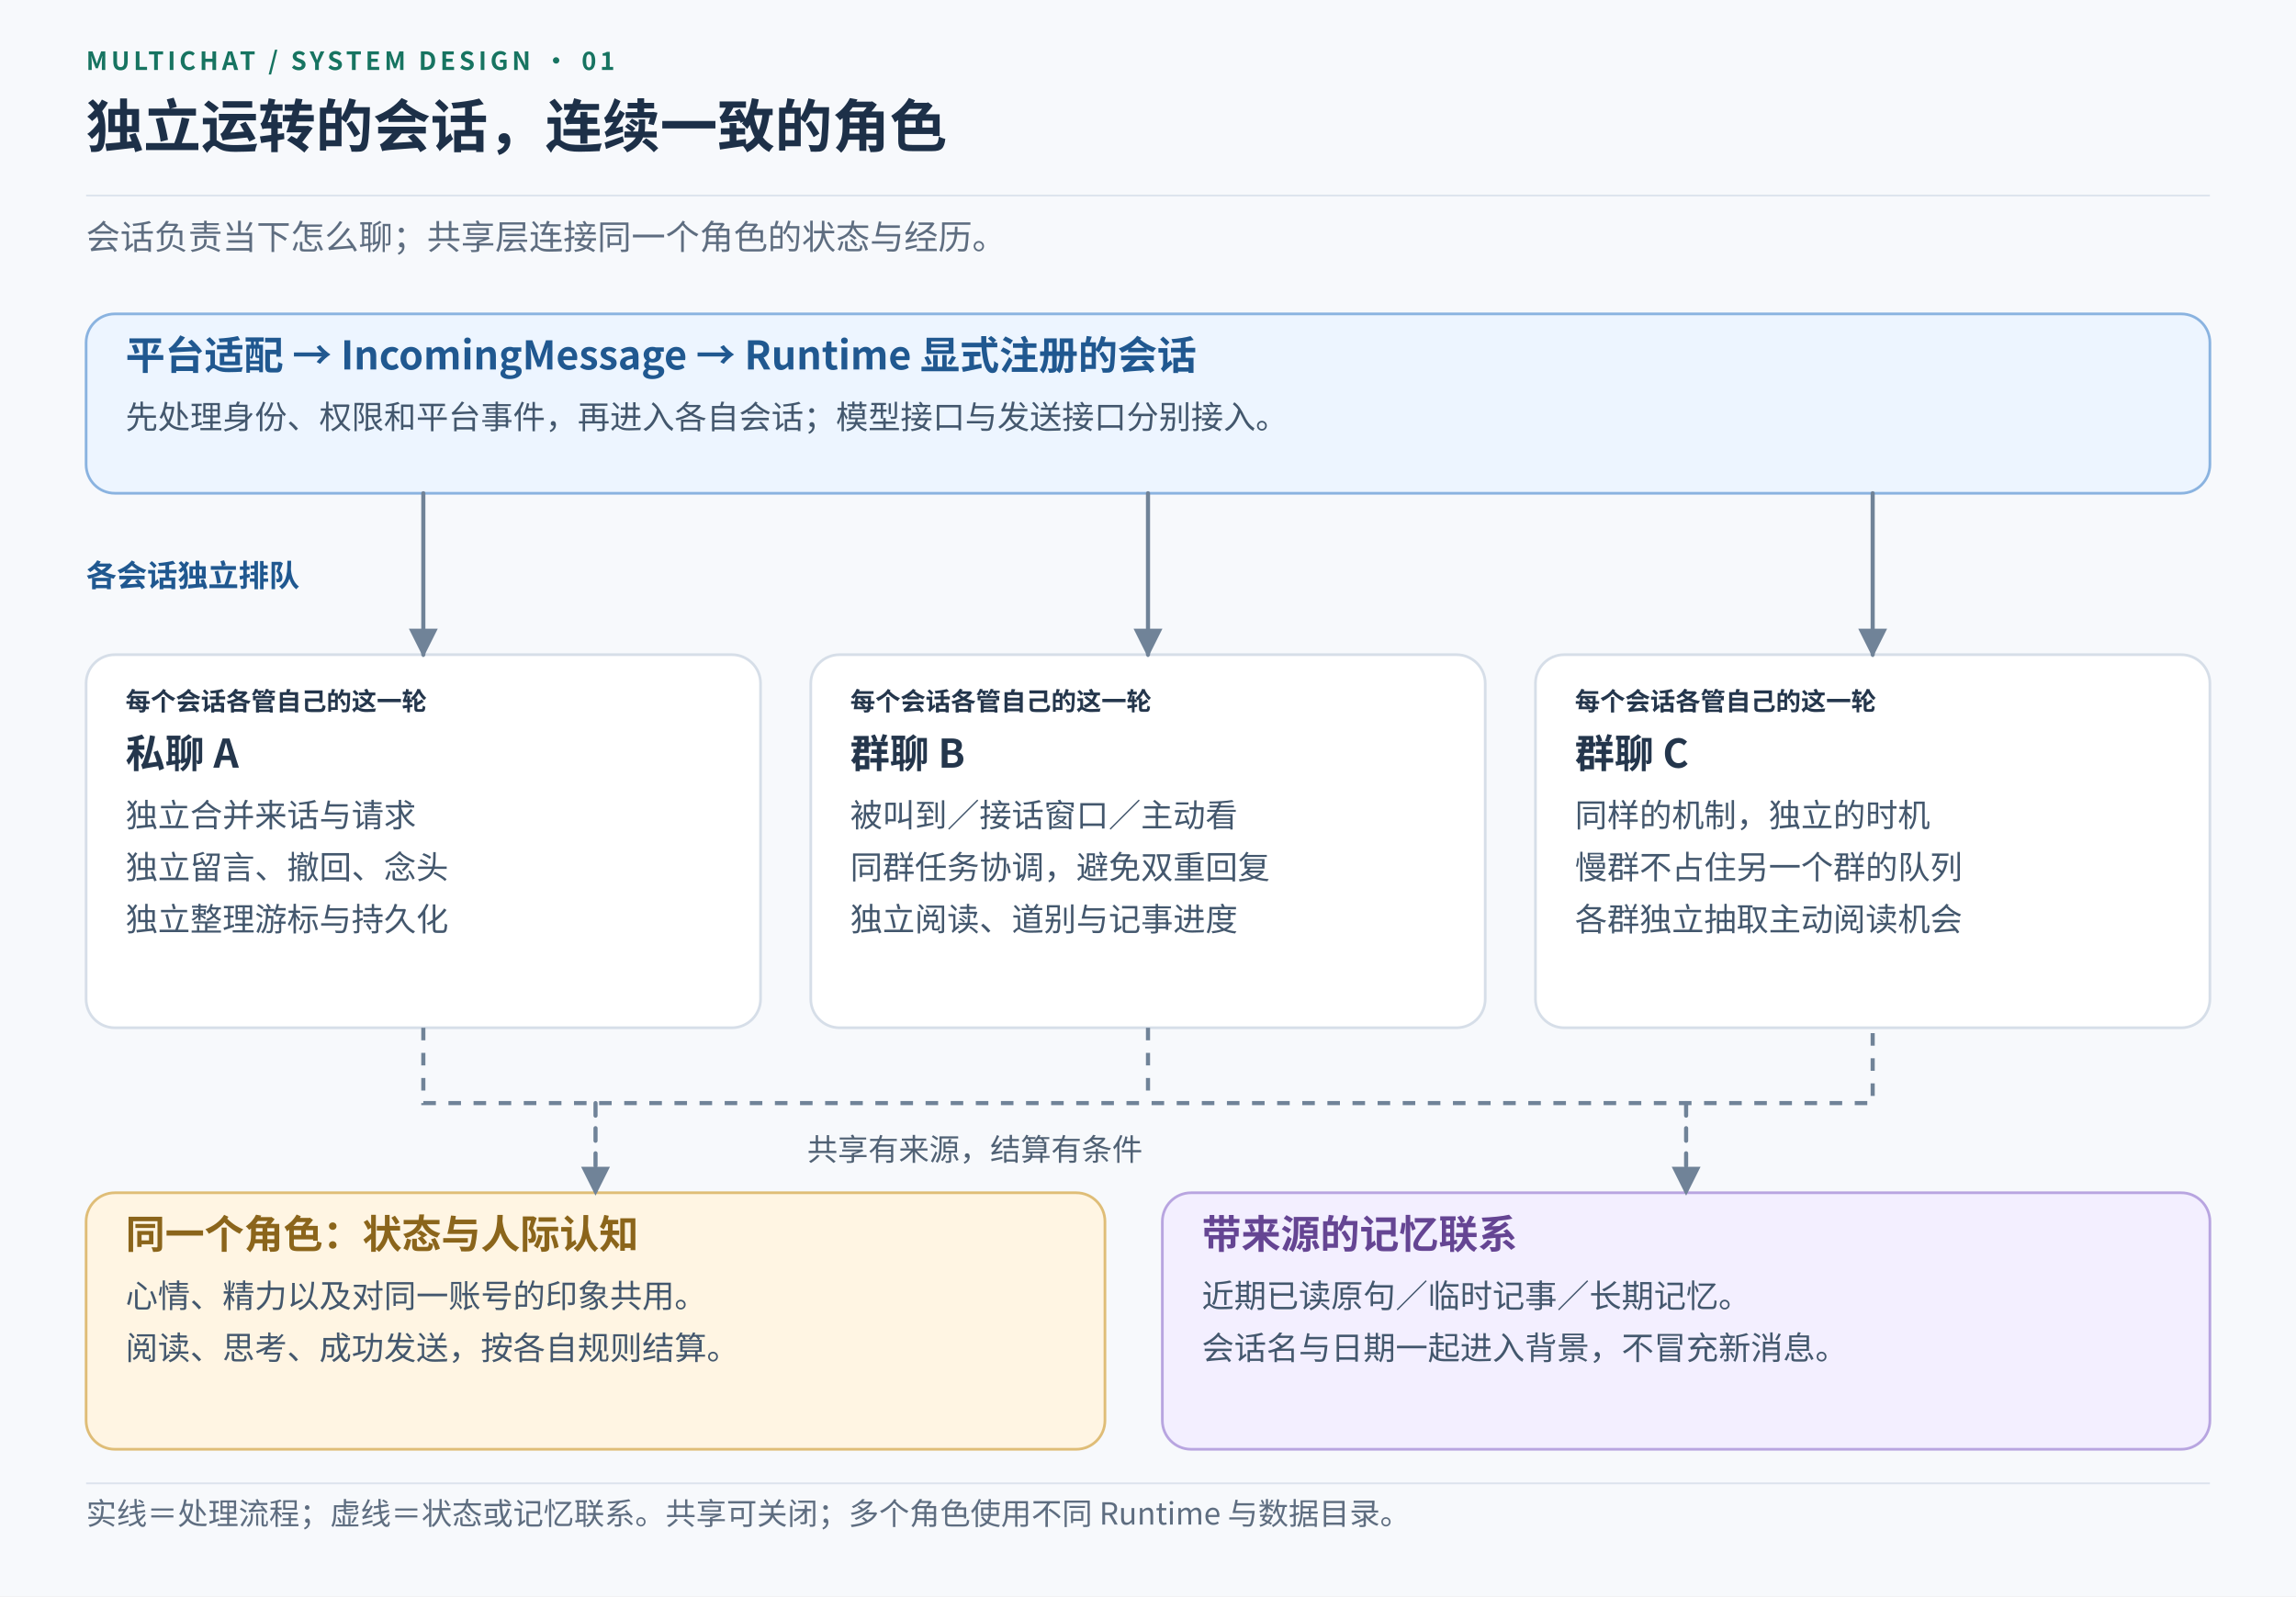
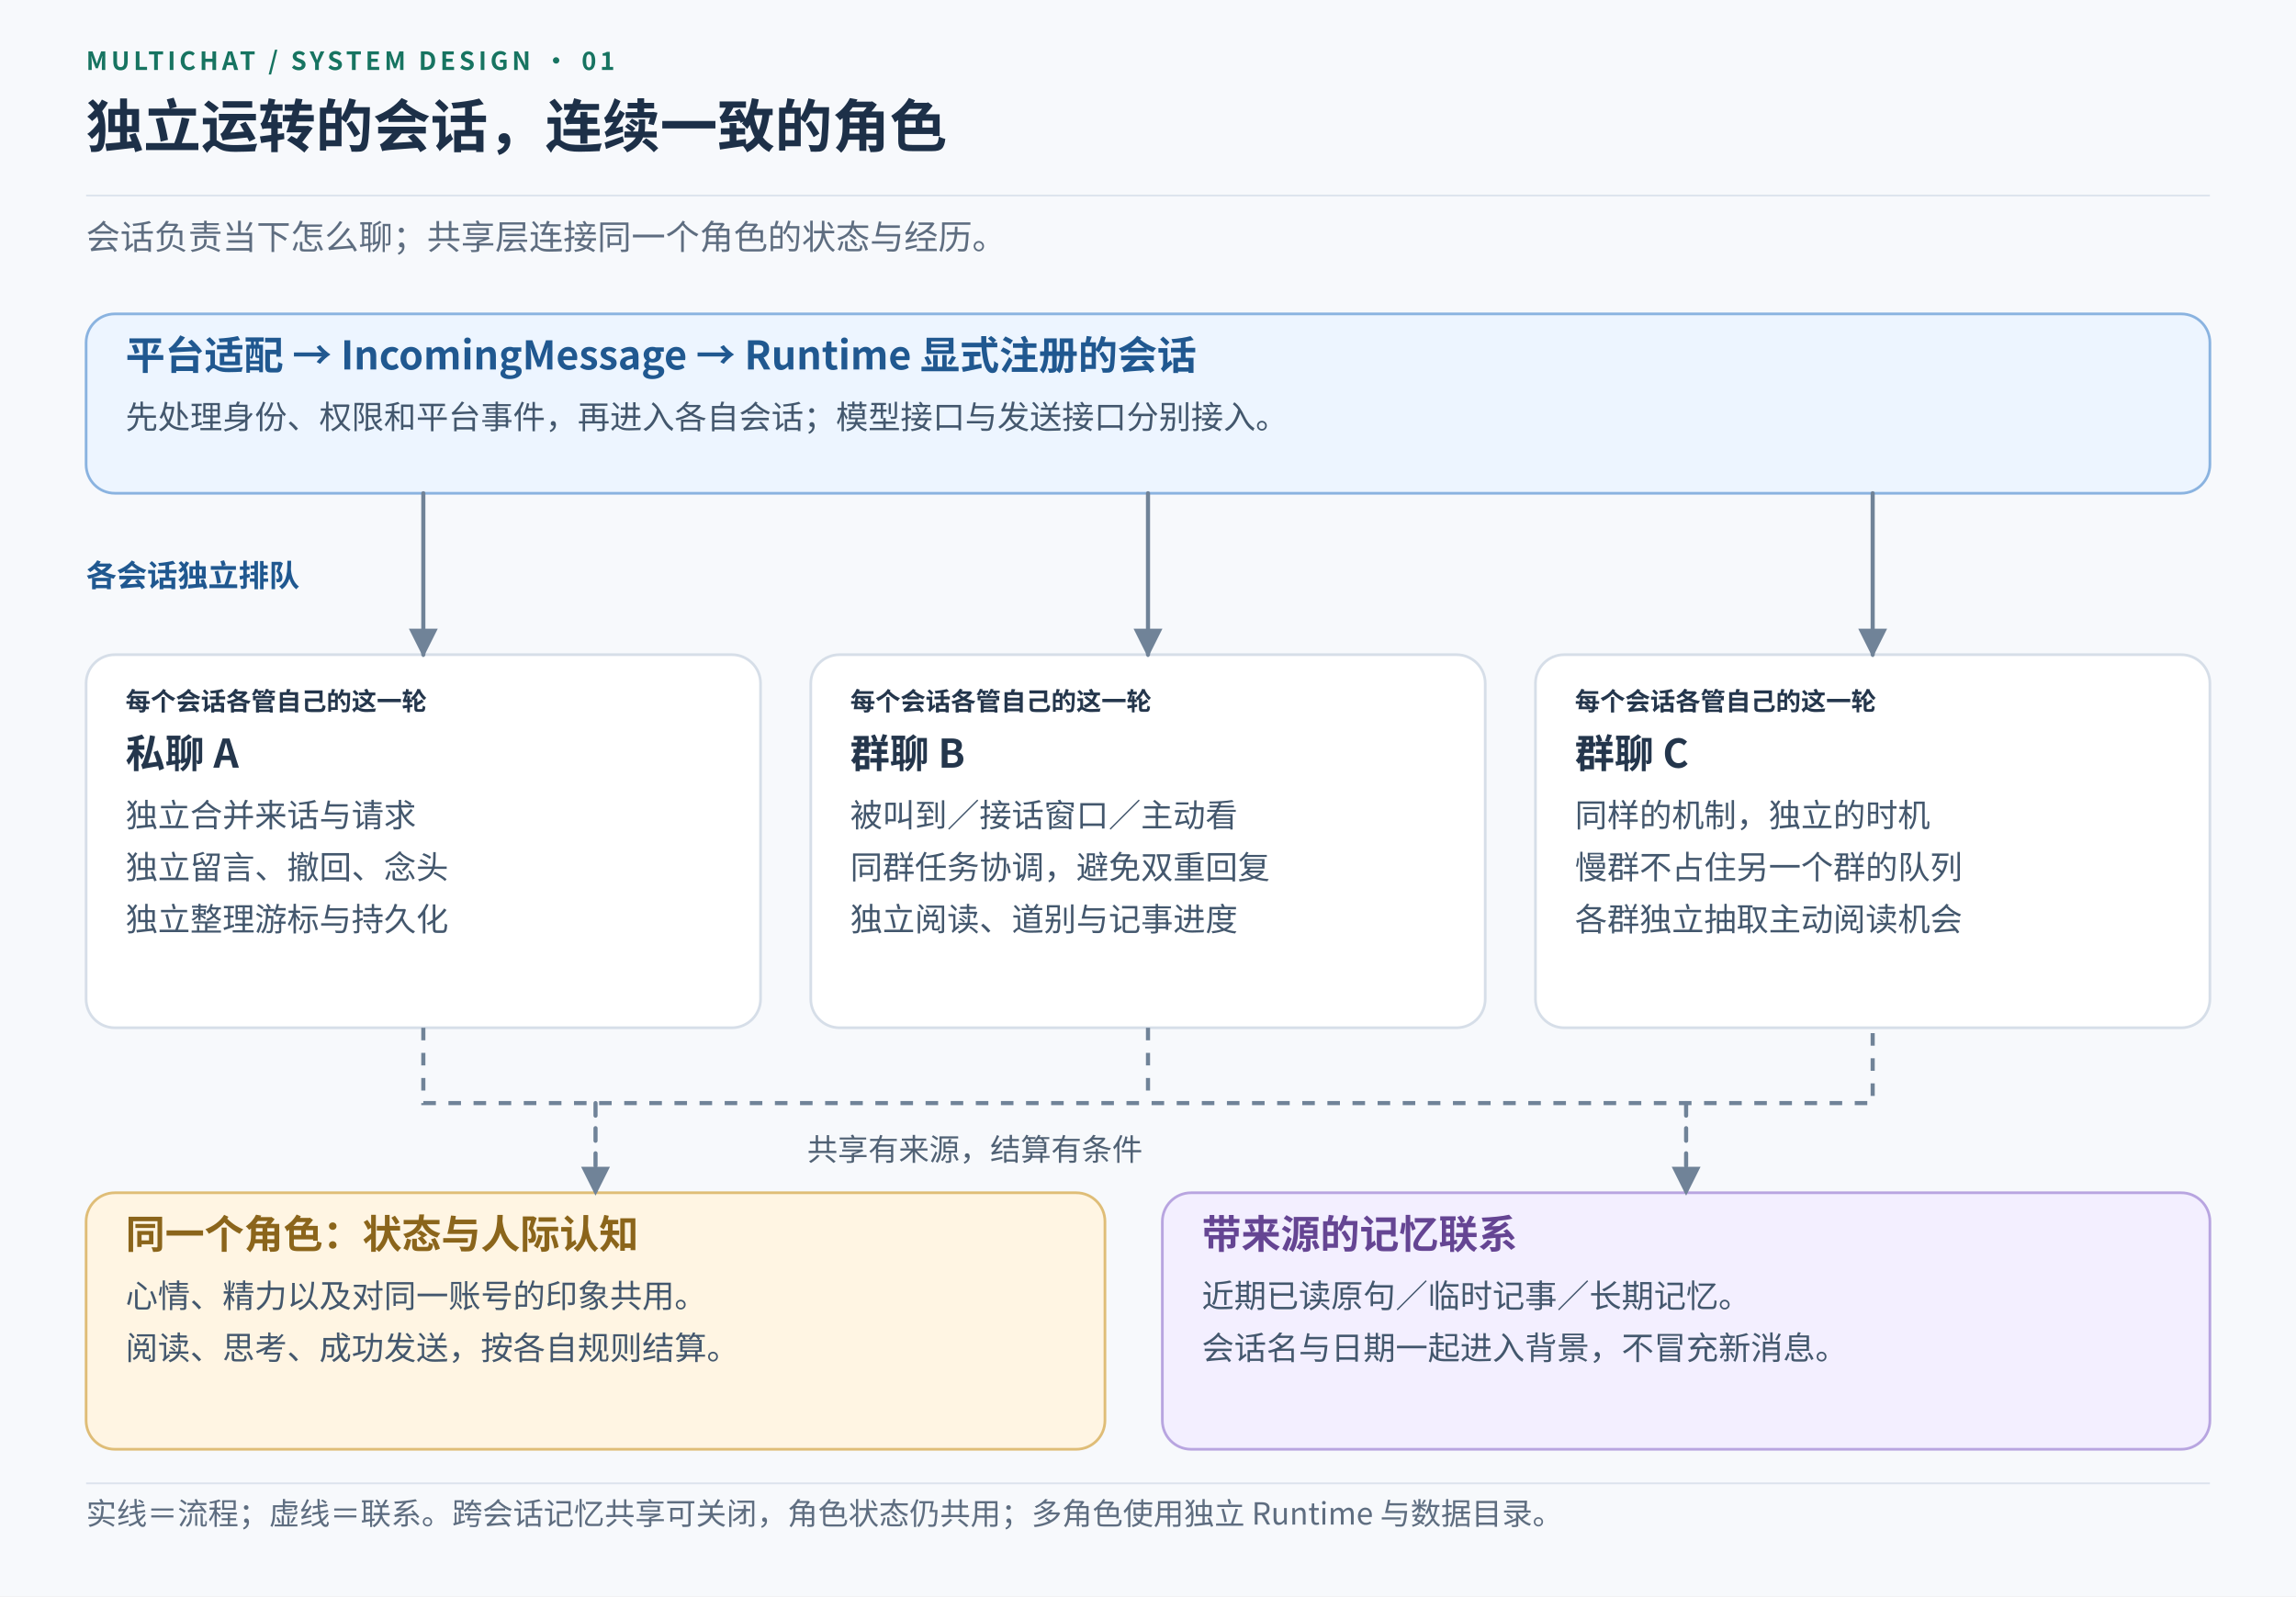
<svg xmlns="http://www.w3.org/2000/svg" width="1280" height="890" viewBox="0 0 1280 890" role="img" aria-labelledby="title desc">
  <defs>
    <marker id="arrow" viewBox="0 0 10 10" refX="9" refY="5" markerWidth="7" markerHeight="7" orient="auto-start-reverse">
      <path d="M 0 0 L 10 5 L 0 10 z" fill="#708398" />
    </marker>
  </defs>
  <style>text {font-family: "Microsoft YaHei", "PingFang SC", "Noto Sans CJK SC", sans-serif;} .edge {fill:none;stroke:#708398;stroke-width:2.3;stroke-linecap:round;stroke-linejoin:round;marker-end:url(#arrow);} .soft {fill:#5e6d80;} .label {font-size:17px;fill:#506174;} </style>
  <rect width="1280" height="890" fill="#f7f9fc" />
  <path d="M 48 109 H 1232" stroke="#dce3ed" />
  <text x="48" y="39" font-size="14" font-weight="700" fill="#177461" letter-spacing="2">MULTICHAT / SYSTEM DESIGN · 01</text>
  <text x="48" y="82" font-size="32" font-weight="700" fill="#1d3048">独立运转的会话，连续一致的角色</text>
  <text x="48" y="139" font-size="19" fill="#5e6d80">会话负责当下怎么聊；共享层连接同一个角色的状态与经历。</text>
  <rect x="48" y="175" width="1184" height="100" rx="16" fill="#edf5ff" stroke="#8ab3e0" stroke-width="1.5" />
  <text x="70" y="206" font-size="22" font-weight="700" fill="#205890">平台适配 → IncomingMessage → Runtime 显式注册的会话</text>
  <text x="70" y="239" font-size="18" font-weight="400" fill="#43576d">先处理身份、权限和平台事件，再进入各自会话；模型接口与发送接口分别接入。</text>
  <rect x="48" y="365" width="376" height="208" rx="16" fill="#ffffff" stroke="#d6dee8" stroke-width="1.5" />
  <text x="70" y="396" font-size="14" font-weight="700" fill="#24364c">每个会话各管自己的这一轮</text>
  <text x="70" y="428" font-size="22" font-weight="700" fill="#24364c">私聊 A</text>
  <text x="70" y="461" font-size="18" font-weight="400" fill="#43576d">独立合并来话与请求</text>
  <text x="70" y="490" font-size="18" font-weight="400" fill="#43576d">独立留言、撤回、念头</text>
  <text x="70" y="519" font-size="18" font-weight="400" fill="#43576d">独立整理游标与持久化</text>
  <path d="M 236 275 L 236 365" class="edge" />
  <rect x="452" y="365" width="376" height="208" rx="16" fill="#ffffff" stroke="#d6dee8" stroke-width="1.5" />
  <text x="474" y="396" font-size="14" font-weight="700" fill="#24364c">每个会话各管自己的这一轮</text>
  <text x="474" y="428" font-size="22" font-weight="700" fill="#24364c">群聊 B</text>
  <text x="474" y="461" font-size="18" font-weight="400" fill="#43576d">被叫到／接话窗口／主动看</text>
  <text x="474" y="490" font-size="18" font-weight="400" fill="#43576d">同群任务协调，避免双重回复</text>
  <text x="474" y="519" font-size="18" font-weight="400" fill="#43576d">独立阅读、道别与记事进度</text>
  <path d="M 640 275 L 640 365" class="edge" />
  <rect x="856" y="365" width="376" height="208" rx="16" fill="#ffffff" stroke="#d6dee8" stroke-width="1.5" />
  <text x="878" y="396" font-size="14" font-weight="700" fill="#24364c">每个会话各管自己的这一轮</text>
  <text x="878" y="428" font-size="22" font-weight="700" fill="#24364c">群聊 C</text>
  <text x="878" y="461" font-size="18" font-weight="400" fill="#43576d">同样的机制，独立的时机</text>
  <text x="878" y="490" font-size="18" font-weight="400" fill="#43576d">慢群不占住另一个群的队列</text>
  <text x="878" y="519" font-size="18" font-weight="400" fill="#43576d">各群独立抽取主动阅读机会</text>
  <path d="M 1044 275 L 1044 365" class="edge" />
  <text x="48" y="327" font-size="17" font-weight="600" fill="#205890">各会话独立排队</text>
  <rect x="48" y="665" width="568" height="143" rx="16" fill="#fff5e3" stroke="#dfbd77" stroke-width="1.5" />
  <text x="70" y="696" font-size="22" font-weight="700" fill="#8b651b">同一个角色：状态与人际认知</text>
  <text x="70" y="729" font-size="18" font-weight="400" fill="#43576d">心情、精力以及对同一账号的印象共用。</text>
  <text x="70" y="758" font-size="18" font-weight="400" fill="#43576d">阅读、思考、成功发送，按各自规则结算。</text>
  <rect x="648" y="665" width="584" height="143" rx="16" fill="#f3efff" stroke="#b8a5e0" stroke-width="1.5" />
  <text x="670" y="696" font-size="22" font-weight="700" fill="#654593">带来源的记忆联系</text>
  <text x="670" y="729" font-size="18" font-weight="400" fill="#43576d">近期已读原句／临时记事／长期记忆。</text>
  <text x="670" y="758" font-size="18" font-weight="400" fill="#43576d">会话名与日期一起进入背景，不冒充新消息。</text>
  <path d="M 236 573 V 615 H 1044 V 573 M 640 573 V 615" fill="none" stroke="#708398" stroke-width="2.3" stroke-dasharray="7 7" />
  <path d="M 332 615 L 332 665" class="edge" stroke-dasharray="7 7" />
  <path d="M 940 615 L 940 665" class="edge" stroke-dasharray="7 7" />
  <text x="450" y="647" font-size="17" font-weight="400" fill="#506174">共享有来源，结算有条件</text>
  <path d="M 48 827 H 1232" stroke="#dce3ed" />
-   <text x="48" y="850" font-size="17" font-weight="400" fill="#5e6d80">实线＝处理流程；虚线＝状态或记忆联系。共享可关闭；多个角色使用不同 Runtime 与数据目录。</text>
+   <text x="48" y="850" font-size="17" font-weight="400" fill="#5e6d80">实线＝流程；虚线＝联系。跨会话记忆共享可关闭，角色状态仍共用；多角色使用独立 Runtime 与数据目录。</text>
</svg>
